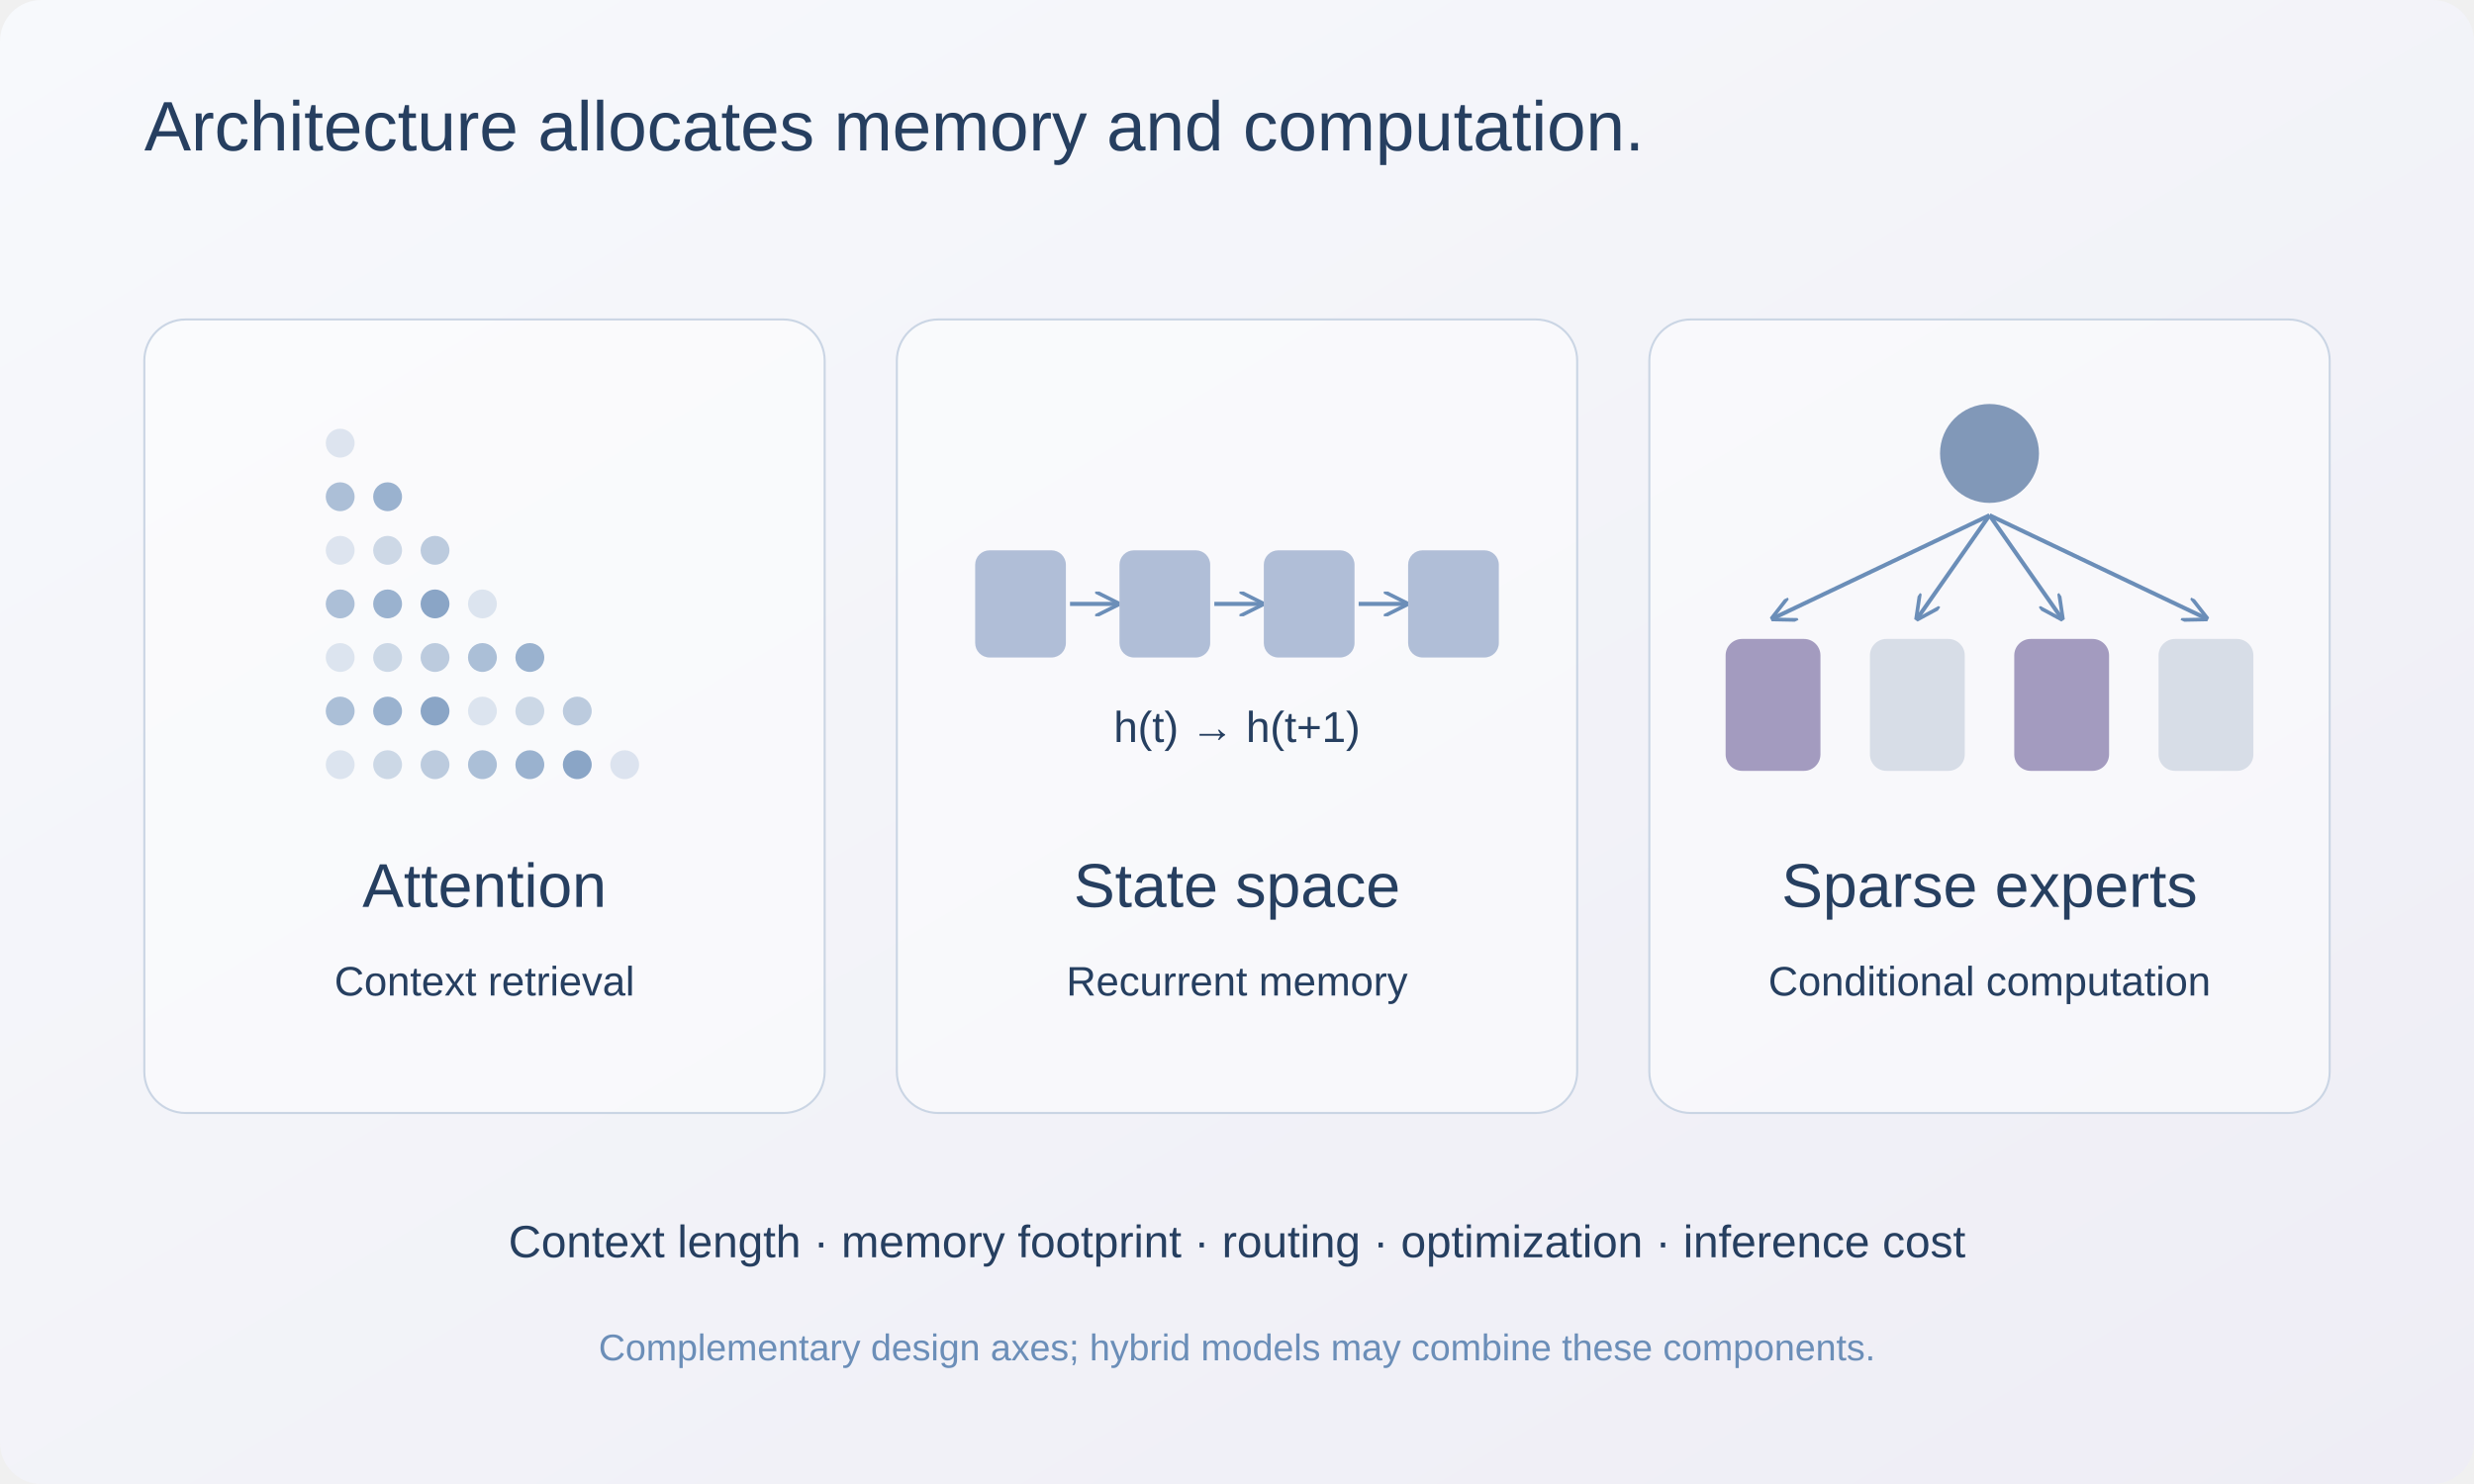
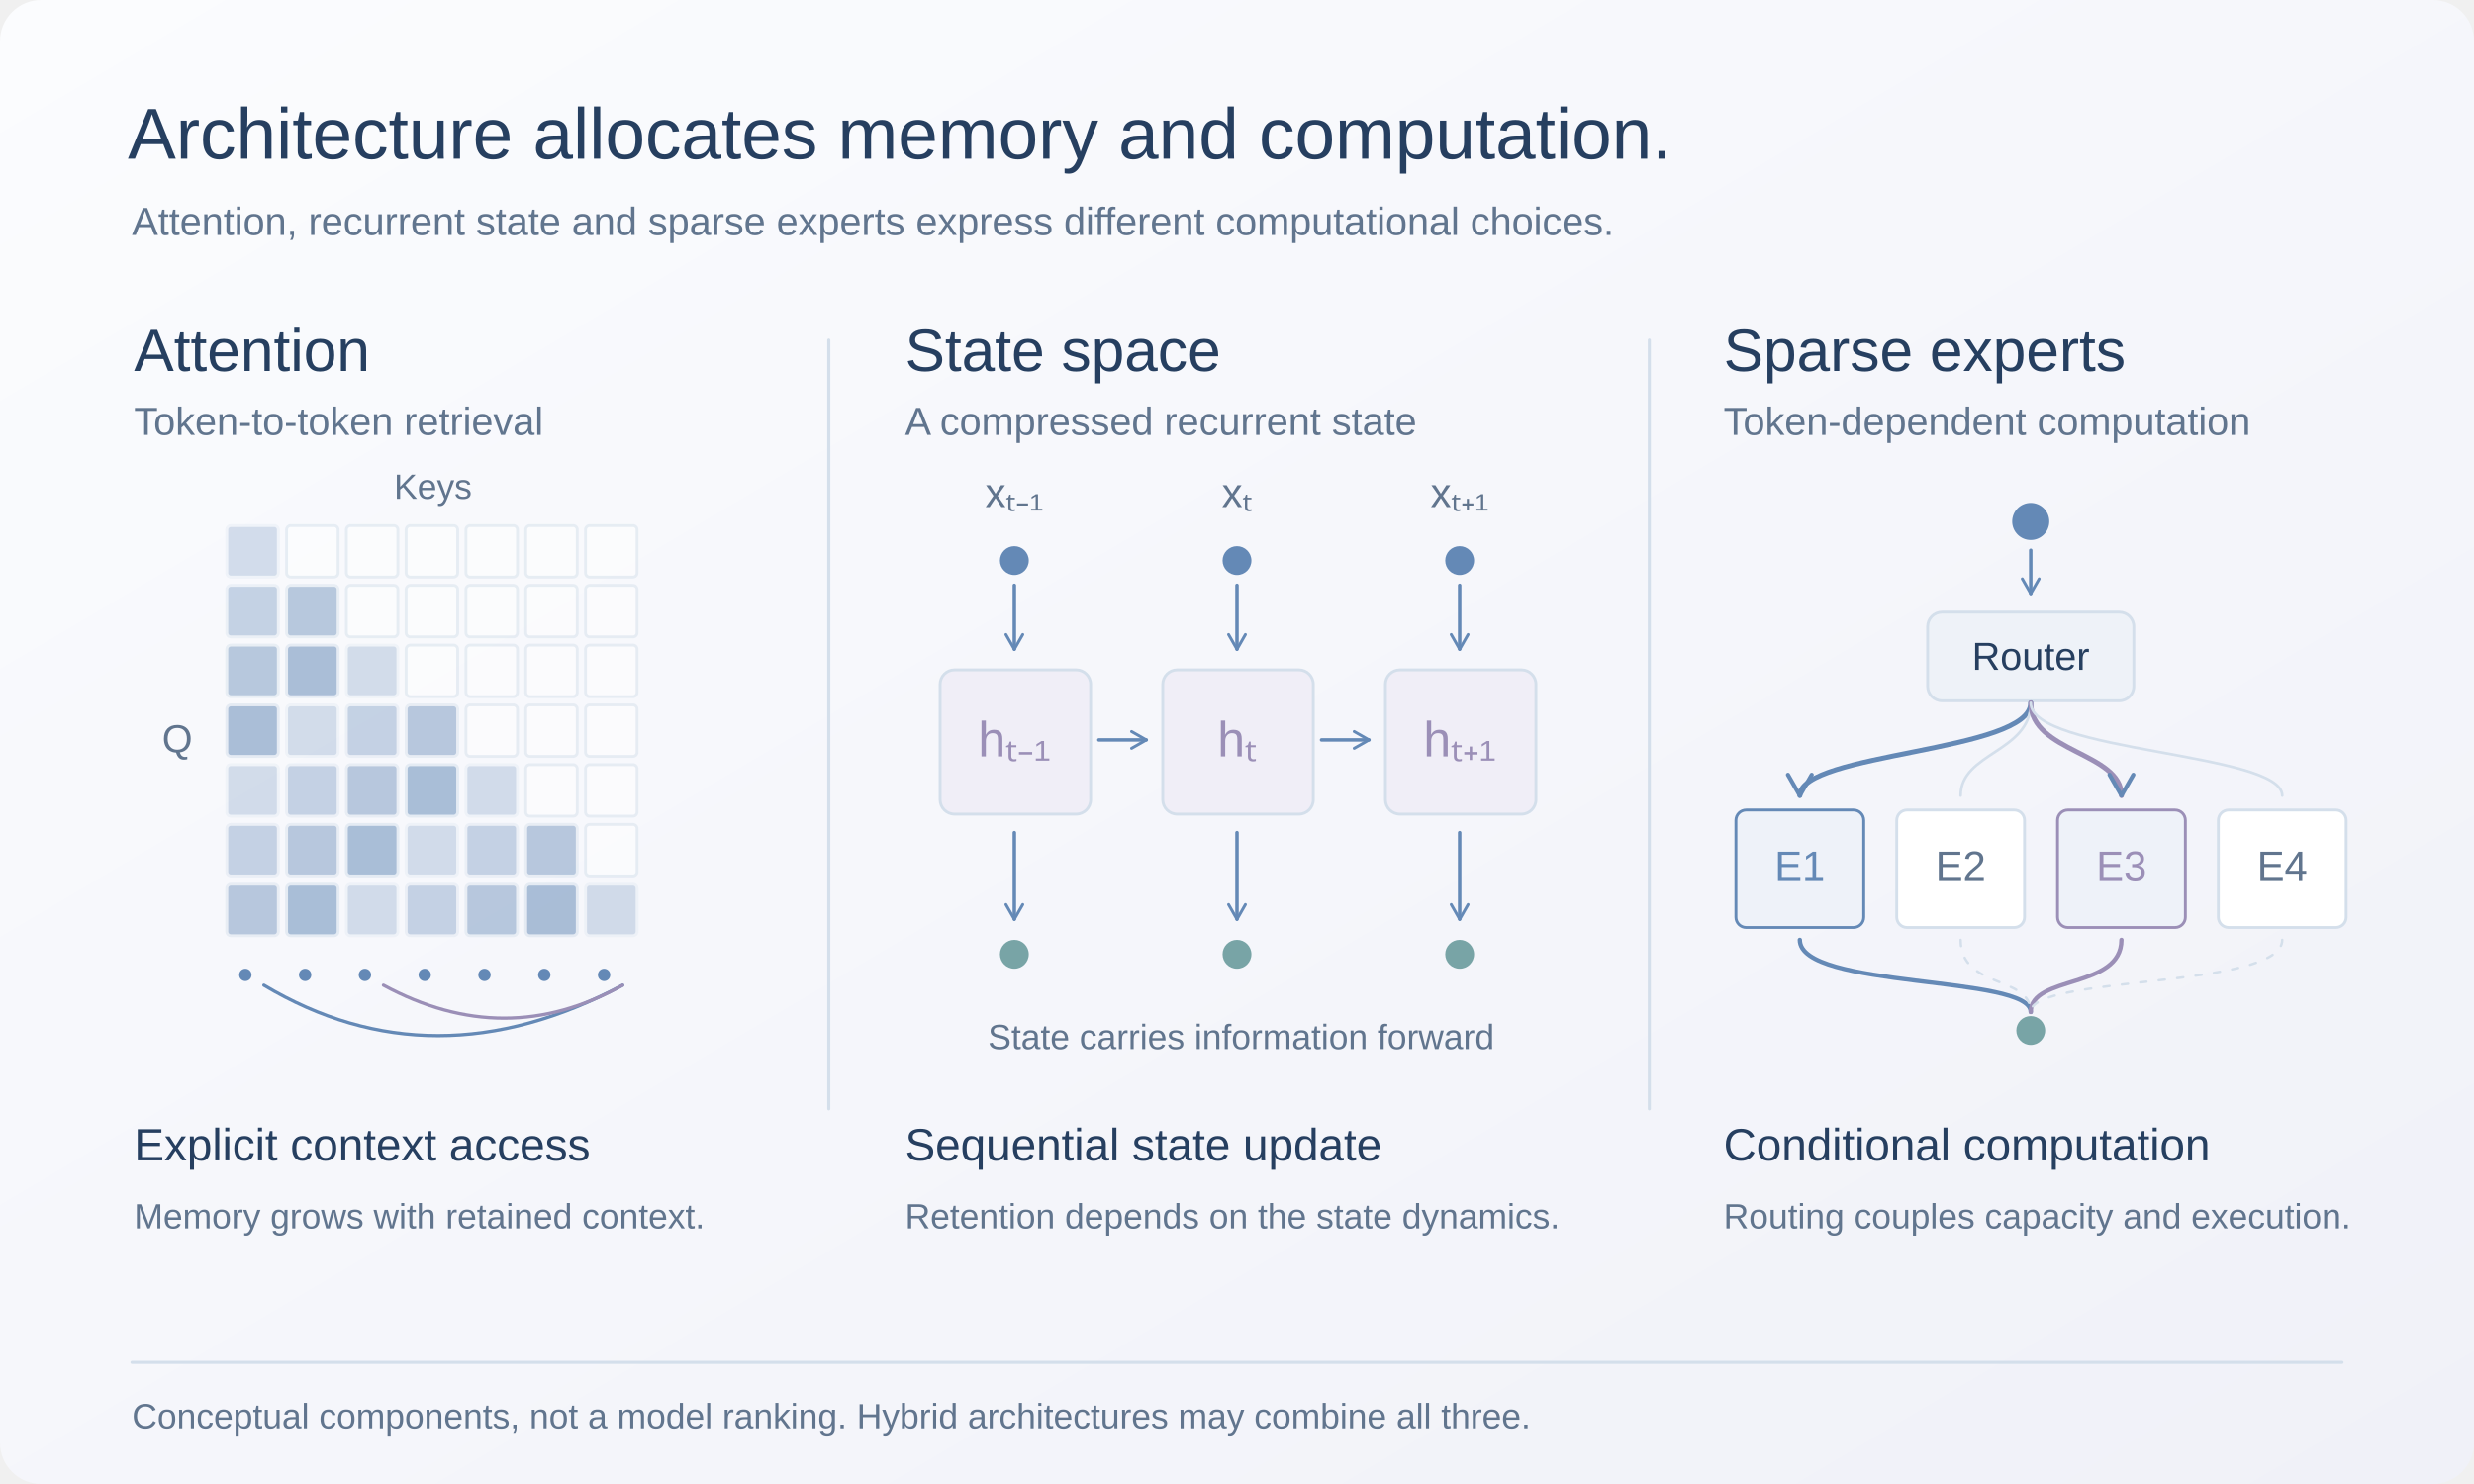
- <svg xmlns="http://www.w3.org/2000/svg" viewBox="0 0 1200 720" role="img" aria-label="Attention recurrent state and sparse expert computation">
+ <svg xmlns="http://www.w3.org/2000/svg" viewBox="0 0 1200 720" role="img" aria-label="Causal attention matrix, recurrent state updates and sparse expert routing shown with distinct diagrams.">
  <defs>
-     <linearGradient id="bg" x2="1" y2="1">
-       <stop stop-color="#f7f9fc" />
-       <stop offset="1" stop-color="#eeedf5" />
+     <linearGradient id="paper" x2="1" y2="1">
+       <stop stop-color="#fbfcfe" />
+       <stop offset="1" stop-color="#f0f1f8" />
    </linearGradient>
-     <marker id="arrow" viewBox="0 0 10 10" refX="9" refY="5" markerWidth="6" markerHeight="6" orient="auto-start-reverse">
-       <path d="M0 0L10 5L0 10" fill="none" stroke="#6b8eb8" stroke-width="1.5" />
+     <marker id="arrow" viewBox="0 0 10 10" refX="8" refY="5" markerWidth="6" markerHeight="6" orient="auto-start-reverse">
+       <path d="M1 1 L8 5 L1 9" fill="none" stroke="#6489b6" stroke-width="1.4" stroke-linecap="round" stroke-linejoin="round" />
    </marker>
  </defs>
-   <rect width="1200" height="720" rx="20" fill="url(#bg)" />
-   <g font-family="Arial,sans-serif" fill="#263f60">
-     <text x="70" y="73" font-size="34" text-anchor="start" fill="#263f60">Architecture allocates memory and computation.</text>
-     <rect x="70" y="155" width="330" height="385" rx="20" fill="white" fill-opacity=".48" stroke="#cad5e4" />
-     <circle cx="165" cy="215" r="7" fill="#6b8eb8" opacity="0.2" />
-     <circle cx="165" cy="241" r="7" fill="#6b8eb8" opacity="0.55" />
-     <circle cx="188" cy="241" r="7" fill="#6b8eb8" opacity="0.667" />
-     <circle cx="165" cy="267" r="7" fill="#6b8eb8" opacity="0.2" />
-     <circle cx="188" cy="267" r="7" fill="#6b8eb8" opacity="0.317" />
-     <circle cx="211" cy="267" r="7" fill="#6b8eb8" opacity="0.433" />
-     <circle cx="165" cy="293" r="7" fill="#6b8eb8" opacity="0.55" />
-     <circle cx="188" cy="293" r="7" fill="#6b8eb8" opacity="0.667" />
-     <circle cx="211" cy="293" r="7" fill="#6b8eb8" opacity="0.783" />
-     <circle cx="234" cy="293" r="7" fill="#6b8eb8" opacity="0.2" />
-     <circle cx="165" cy="319" r="7" fill="#6b8eb8" opacity="0.2" />
-     <circle cx="188" cy="319" r="7" fill="#6b8eb8" opacity="0.317" />
-     <circle cx="211" cy="319" r="7" fill="#6b8eb8" opacity="0.433" />
-     <circle cx="234" cy="319" r="7" fill="#6b8eb8" opacity="0.55" />
-     <circle cx="257" cy="319" r="7" fill="#6b8eb8" opacity="0.667" />
-     <circle cx="165" cy="345" r="7" fill="#6b8eb8" opacity="0.55" />
-     <circle cx="188" cy="345" r="7" fill="#6b8eb8" opacity="0.667" />
-     <circle cx="211" cy="345" r="7" fill="#6b8eb8" opacity="0.783" />
-     <circle cx="234" cy="345" r="7" fill="#6b8eb8" opacity="0.2" />
-     <circle cx="257" cy="345" r="7" fill="#6b8eb8" opacity="0.317" />
-     <circle cx="280" cy="345" r="7" fill="#6b8eb8" opacity="0.433" />
-     <circle cx="165" cy="371" r="7" fill="#6b8eb8" opacity="0.2" />
-     <circle cx="188" cy="371" r="7" fill="#6b8eb8" opacity="0.317" />
-     <circle cx="211" cy="371" r="7" fill="#6b8eb8" opacity="0.433" />
-     <circle cx="234" cy="371" r="7" fill="#6b8eb8" opacity="0.55" />
-     <circle cx="257" cy="371" r="7" fill="#6b8eb8" opacity="0.667" />
-     <circle cx="280" cy="371" r="7" fill="#6b8eb8" opacity="0.783" />
-     <circle cx="303" cy="371" r="7" fill="#6b8eb8" opacity="0.2" />
-     <text x="235" y="440" font-size="30" text-anchor="middle" fill="#263f60">Attention</text>
-     <text x="235" y="483" font-size="20" text-anchor="middle" fill="#263f60">Context retrieval</text>
-     <rect x="435" y="155" width="330" height="385" rx="20" fill="white" fill-opacity=".48" stroke="#cad5e4" />
-     <rect x="473" y="267" width="44" height="52" rx="7" fill="#b0bed7" />
-     <path d="M519 293L542 293" fill="none" stroke="#6b8eb8" stroke-width="2" marker-end="url(#arrow)" />
-     <rect x="543" y="267" width="44" height="52" rx="7" fill="#b0bed7" />
-     <path d="M589 293L612 293" fill="none" stroke="#6b8eb8" stroke-width="2" marker-end="url(#arrow)" />
-     <rect x="613" y="267" width="44" height="52" rx="7" fill="#b0bed7" />
-     <path d="M659 293L682 293" fill="none" stroke="#6b8eb8" stroke-width="2" marker-end="url(#arrow)" />
-     <rect x="683" y="267" width="44" height="52" rx="7" fill="#b0bed7" />
-     <text x="600" y="360" font-size="21" text-anchor="middle" fill="#263f60">h(t) → h(t+1)</text>
-     <text x="600" y="440" font-size="30" text-anchor="middle" fill="#263f60">State space</text>
-     <text x="600" y="483" font-size="20" text-anchor="middle" fill="#263f60">Recurrent memory</text>
-     <rect x="800" y="155" width="330" height="385" rx="20" fill="white" fill-opacity=".48" stroke="#cad5e4" />
-     <circle cx="965" cy="220" r="24" fill="#8198b8" />
-     <path d="M965 250L860 300" fill="none" stroke="#6b8eb8" stroke-width="2" marker-end="url(#arrow)" />
-     <rect x="837" y="310" width="46" height="64" rx="8" fill="#a39bbf" />
-     <path d="M965 250L930 300" fill="none" stroke="#6b8eb8" stroke-width="2" marker-end="url(#arrow)" />
-     <rect x="907" y="310" width="46" height="64" rx="8" fill="#d7dde7" />
-     <path d="M965 250L1000 300" fill="none" stroke="#6b8eb8" stroke-width="2" marker-end="url(#arrow)" />
-     <rect x="977" y="310" width="46" height="64" rx="8" fill="#a39bbf" />
-     <path d="M965 250L1070 300" fill="none" stroke="#6b8eb8" stroke-width="2" marker-end="url(#arrow)" />
-     <rect x="1047" y="310" width="46" height="64" rx="8" fill="#d7dde7" />
-     <text x="965" y="440" font-size="30" text-anchor="middle" fill="#263f60">Sparse experts</text>
-     <text x="965" y="483" font-size="20" text-anchor="middle" fill="#263f60">Conditional computation</text>
-     <text x="600" y="610" font-size="22" text-anchor="middle" fill="#263f60">Context length · memory footprint · routing · optimization · inference cost</text>
-     <text x="600" y="660" font-size="18" text-anchor="middle" fill="#6b8eb8">Complementary design axes; hybrid models may combine these components.</text>
+   <rect width="1200" height="720" rx="20" fill="url(#paper)" />
+   <g font-family="Arial, Helvetica, sans-serif" stroke-linecap="round" stroke-linejoin="round">
+     <text x="62" y="77" font-size="35" fill="#263f60" text-anchor="start" font-weight="500">Architecture allocates memory and computation.</text>
+     <text x="64" y="114" font-size="19" fill="#61758e" text-anchor="start" font-weight="400">Attention, recurrent state and sparse experts express different computational choices.</text>
+     <path d="M402 165 L402 538" fill="none" stroke="#d4dfeb" stroke-width="1.5" />
+     <path d="M800 165 L800 538" fill="none" stroke="#d4dfeb" stroke-width="1.5" />
+     <text x="65" y="180" font-size="29" fill="#263f60" text-anchor="start" font-weight="500">Attention</text>
+     <text x="65" y="211" font-size="19" fill="#61758e" text-anchor="start" font-weight="400">Token-to-token retrieval</text>
+     <rect x="110" y="255" width="25" height="25" rx="2" fill="#6489b6" stroke="#d4dfeb" stroke-width="1.4" opacity="0.26" />
+     <rect x="139" y="255" width="25" height="25" rx="2" fill="#fff" stroke="#d4dfeb" stroke-width="1.4" opacity="0.48" />
+     <rect x="168" y="255" width="25" height="25" rx="2" fill="#fff" stroke="#d4dfeb" stroke-width="1.4" opacity="0.48" />
+     <rect x="197" y="255" width="25" height="25" rx="2" fill="#fff" stroke="#d4dfeb" stroke-width="1.4" opacity="0.48" />
+     <rect x="226" y="255" width="25" height="25" rx="2" fill="#fff" stroke="#d4dfeb" stroke-width="1.4" opacity="0.48" />
+     <rect x="255" y="255" width="25" height="25" rx="2" fill="#fff" stroke="#d4dfeb" stroke-width="1.4" opacity="0.48" />
+     <rect x="284" y="255" width="25" height="25" rx="2" fill="#fff" stroke="#d4dfeb" stroke-width="1.4" opacity="0.48" />
+     <rect x="110" y="284" width="25" height="25" rx="2" fill="#6489b6" stroke="#d4dfeb" stroke-width="1.4" opacity="0.35" />
+     <rect x="139" y="284" width="25" height="25" rx="2" fill="#6489b6" stroke="#d4dfeb" stroke-width="1.4" opacity="0.44" />
+     <rect x="168" y="284" width="25" height="25" rx="2" fill="#fff" stroke="#d4dfeb" stroke-width="1.4" opacity="0.48" />
+     <rect x="197" y="284" width="25" height="25" rx="2" fill="#fff" stroke="#d4dfeb" stroke-width="1.4" opacity="0.48" />
+     <rect x="226" y="284" width="25" height="25" rx="2" fill="#fff" stroke="#d4dfeb" stroke-width="1.4" opacity="0.48" />
+     <rect x="255" y="284" width="25" height="25" rx="2" fill="#fff" stroke="#d4dfeb" stroke-width="1.4" opacity="0.48" />
+     <rect x="284" y="284" width="25" height="25" rx="2" fill="#fff" stroke="#d4dfeb" stroke-width="1.4" opacity="0.48" />
+     <rect x="110" y="313" width="25" height="25" rx="2" fill="#6489b6" stroke="#d4dfeb" stroke-width="1.4" opacity="0.44" />
+     <rect x="139" y="313" width="25" height="25" rx="2" fill="#6489b6" stroke="#d4dfeb" stroke-width="1.4" opacity="0.53" />
+     <rect x="168" y="313" width="25" height="25" rx="2" fill="#6489b6" stroke="#d4dfeb" stroke-width="1.4" opacity="0.26" />
+     <rect x="197" y="313" width="25" height="25" rx="2" fill="#fff" stroke="#d4dfeb" stroke-width="1.4" opacity="0.48" />
+     <rect x="226" y="313" width="25" height="25" rx="2" fill="#fff" stroke="#d4dfeb" stroke-width="1.4" opacity="0.48" />
+     <rect x="255" y="313" width="25" height="25" rx="2" fill="#fff" stroke="#d4dfeb" stroke-width="1.4" opacity="0.48" />
+     <rect x="284" y="313" width="25" height="25" rx="2" fill="#fff" stroke="#d4dfeb" stroke-width="1.4" opacity="0.48" />
+     <rect x="110" y="342" width="25" height="25" rx="2" fill="#6489b6" stroke="#d4dfeb" stroke-width="1.4" opacity="0.53" />
+     <rect x="139" y="342" width="25" height="25" rx="2" fill="#6489b6" stroke="#d4dfeb" stroke-width="1.4" opacity="0.26" />
+     <rect x="168" y="342" width="25" height="25" rx="2" fill="#6489b6" stroke="#d4dfeb" stroke-width="1.4" opacity="0.35" />
+     <rect x="197" y="342" width="25" height="25" rx="2" fill="#6489b6" stroke="#d4dfeb" stroke-width="1.4" opacity="0.44" />
+     <rect x="226" y="342" width="25" height="25" rx="2" fill="#fff" stroke="#d4dfeb" stroke-width="1.4" opacity="0.48" />
+     <rect x="255" y="342" width="25" height="25" rx="2" fill="#fff" stroke="#d4dfeb" stroke-width="1.4" opacity="0.48" />
+     <rect x="284" y="342" width="25" height="25" rx="2" fill="#fff" stroke="#d4dfeb" stroke-width="1.4" opacity="0.48" />
+     <rect x="110" y="371" width="25" height="25" rx="2" fill="#6489b6" stroke="#d4dfeb" stroke-width="1.4" opacity="0.26" />
+     <rect x="139" y="371" width="25" height="25" rx="2" fill="#6489b6" stroke="#d4dfeb" stroke-width="1.4" opacity="0.35" />
+     <rect x="168" y="371" width="25" height="25" rx="2" fill="#6489b6" stroke="#d4dfeb" stroke-width="1.4" opacity="0.44" />
+     <rect x="197" y="371" width="25" height="25" rx="2" fill="#6489b6" stroke="#d4dfeb" stroke-width="1.4" opacity="0.53" />
+     <rect x="226" y="371" width="25" height="25" rx="2" fill="#6489b6" stroke="#d4dfeb" stroke-width="1.4" opacity="0.26" />
+     <rect x="255" y="371" width="25" height="25" rx="2" fill="#fff" stroke="#d4dfeb" stroke-width="1.4" opacity="0.48" />
+     <rect x="284" y="371" width="25" height="25" rx="2" fill="#fff" stroke="#d4dfeb" stroke-width="1.4" opacity="0.48" />
+     <rect x="110" y="400" width="25" height="25" rx="2" fill="#6489b6" stroke="#d4dfeb" stroke-width="1.4" opacity="0.35" />
+     <rect x="139" y="400" width="25" height="25" rx="2" fill="#6489b6" stroke="#d4dfeb" stroke-width="1.4" opacity="0.44" />
+     <rect x="168" y="400" width="25" height="25" rx="2" fill="#6489b6" stroke="#d4dfeb" stroke-width="1.4" opacity="0.53" />
+     <rect x="197" y="400" width="25" height="25" rx="2" fill="#6489b6" stroke="#d4dfeb" stroke-width="1.4" opacity="0.26" />
+     <rect x="226" y="400" width="25" height="25" rx="2" fill="#6489b6" stroke="#d4dfeb" stroke-width="1.4" opacity="0.35" />
+     <rect x="255" y="400" width="25" height="25" rx="2" fill="#6489b6" stroke="#d4dfeb" stroke-width="1.4" opacity="0.44" />
+     <rect x="284" y="400" width="25" height="25" rx="2" fill="#fff" stroke="#d4dfeb" stroke-width="1.4" opacity="0.48" />
+     <rect x="110" y="429" width="25" height="25" rx="2" fill="#6489b6" stroke="#d4dfeb" stroke-width="1.4" opacity="0.44" />
+     <rect x="139" y="429" width="25" height="25" rx="2" fill="#6489b6" stroke="#d4dfeb" stroke-width="1.4" opacity="0.53" />
+     <rect x="168" y="429" width="25" height="25" rx="2" fill="#6489b6" stroke="#d4dfeb" stroke-width="1.4" opacity="0.26" />
+     <rect x="197" y="429" width="25" height="25" rx="2" fill="#6489b6" stroke="#d4dfeb" stroke-width="1.4" opacity="0.35" />
+     <rect x="226" y="429" width="25" height="25" rx="2" fill="#6489b6" stroke="#d4dfeb" stroke-width="1.4" opacity="0.44" />
+     <rect x="255" y="429" width="25" height="25" rx="2" fill="#6489b6" stroke="#d4dfeb" stroke-width="1.4" opacity="0.53" />
+     <rect x="284" y="429" width="25" height="25" rx="2" fill="#6489b6" stroke="#d4dfeb" stroke-width="1.4" opacity="0.26" />
+     <text x="210" y="242" font-size="17" fill="#61758e" text-anchor="middle" font-weight="400">Keys</text>
+     <text x="86" y="365" font-size="19" fill="#61758e" text-anchor="middle" font-weight="400">Q</text>
+     <circle cx="119.00" cy="473.00" r="3" fill="#6489b6" opacity="1" />
+     <circle cx="148.00" cy="473.00" r="3" fill="#6489b6" opacity="1" />
+     <circle cx="177.00" cy="473.00" r="3" fill="#6489b6" opacity="1" />
+     <circle cx="206.00" cy="473.00" r="3" fill="#6489b6" opacity="1" />
+     <circle cx="235.00" cy="473.00" r="3" fill="#6489b6" opacity="1" />
+     <circle cx="264.00" cy="473.00" r="3" fill="#6489b6" opacity="1" />
+     <circle cx="293.00" cy="473.00" r="3" fill="#6489b6" opacity="1" />
+     <path d="M128 478 Q210 527 302 478" fill="none" stroke="#6489b6" stroke-width="1.6" opacity="1" />
+     <path d="M186 478 Q245 510 302 478" fill="none" stroke="#9b8fb7" stroke-width="1.6" opacity="1" />
+     <text x="65" y="563" font-size="22" fill="#263f60" text-anchor="start" font-weight="400">Explicit context access</text>
+     <text x="65" y="596" font-size="17" fill="#61758e" text-anchor="start" font-weight="400">Memory grows with retained context.</text>
+     <text x="439" y="180" font-size="29" fill="#263f60" text-anchor="start" font-weight="500">State space</text>
+     <text x="439" y="211" font-size="19" fill="#61758e" text-anchor="start" font-weight="400">A compressed recurrent state</text>
+     <rect x="456" y="325" width="73" height="70" rx="7" fill="#f0eef7" stroke="#d4dfeb" stroke-width="1.4" opacity="1" />
+     <text x="492" y="367" font-size="24" fill="#9b8fb7" text-anchor="middle" font-weight="400">hₜ₋₁</text>
+     <circle cx="492.00" cy="272.00" r="7" fill="#6489b6" opacity="1" />
+     <path d="M492 284 L492 315" fill="none" stroke="#6489b6" stroke-width="1.7" marker-end="url(#arrow)" />
+     <text x="492" y="246" font-size="20" fill="#61758e" text-anchor="middle" font-weight="400">xₜ₋₁</text>
+     <path d="M492 404 L492 446" fill="none" stroke="#6489b6" stroke-width="1.7" marker-end="url(#arrow)" />
+     <circle cx="492.00" cy="463.00" r="7" fill="#78a4a6" opacity="1" />
+     <path d="M533 359 L556 359" fill="none" stroke="#6489b6" stroke-width="1.7" marker-end="url(#arrow)" />
+     <rect x="564" y="325" width="73" height="70" rx="7" fill="#f0eef7" stroke="#d4dfeb" stroke-width="1.4" opacity="1" />
+     <text x="600" y="367" font-size="24" fill="#9b8fb7" text-anchor="middle" font-weight="400">hₜ</text>
+     <circle cx="600.00" cy="272.00" r="7" fill="#6489b6" opacity="1" />
+     <path d="M600 284 L600 315" fill="none" stroke="#6489b6" stroke-width="1.7" marker-end="url(#arrow)" />
+     <text x="600" y="246" font-size="20" fill="#61758e" text-anchor="middle" font-weight="400">xₜ</text>
+     <path d="M600 404 L600 446" fill="none" stroke="#6489b6" stroke-width="1.7" marker-end="url(#arrow)" />
+     <circle cx="600.00" cy="463.00" r="7" fill="#78a4a6" opacity="1" />
+     <path d="M641 359 L664 359" fill="none" stroke="#6489b6" stroke-width="1.7" marker-end="url(#arrow)" />
+     <rect x="672" y="325" width="73" height="70" rx="7" fill="#f0eef7" stroke="#d4dfeb" stroke-width="1.4" opacity="1" />
+     <text x="708" y="367" font-size="24" fill="#9b8fb7" text-anchor="middle" font-weight="400">hₜ₊₁</text>
+     <circle cx="708.00" cy="272.00" r="7" fill="#6489b6" opacity="1" />
+     <path d="M708 284 L708 315" fill="none" stroke="#6489b6" stroke-width="1.7" marker-end="url(#arrow)" />
+     <text x="708" y="246" font-size="20" fill="#61758e" text-anchor="middle" font-weight="400">xₜ₊₁</text>
+     <path d="M708 404 L708 446" fill="none" stroke="#6489b6" stroke-width="1.7" marker-end="url(#arrow)" />
+     <circle cx="708.00" cy="463.00" r="7" fill="#78a4a6" opacity="1" />
+     <text x="602" y="509" font-size="17" fill="#61758e" text-anchor="middle" font-weight="400">State carries information forward</text>
+     <text x="439" y="563" font-size="22" fill="#263f60" text-anchor="start" font-weight="400">Sequential state update</text>
+     <text x="439" y="596" font-size="17" fill="#61758e" text-anchor="start" font-weight="400">Retention depends on the state dynamics.</text>
+     <text x="836" y="180" font-size="29" fill="#263f60" text-anchor="start" font-weight="500">Sparse experts</text>
+     <text x="836" y="211" font-size="19" fill="#61758e" text-anchor="start" font-weight="400">Token-dependent computation</text>
+     <circle cx="985.00" cy="253.00" r="9" fill="#6489b6" opacity="1" />
+     <path d="M985 267 L985 288" fill="none" stroke="#6489b6" stroke-width="1.7" marker-end="url(#arrow)" />
+     <rect x="935" y="297" width="100" height="43" rx="7" fill="#eef2f8" stroke="#d4dfeb" stroke-width="1.4" opacity="1" />
+     <text x="985" y="325" font-size="19" fill="#263f60" text-anchor="middle" font-weight="400">Router</text>
+     <path d="M985 341 C985 365 873 365 873 386" fill="none" stroke="#6489b6" stroke-width="2.4" opacity="1" marker-end="url(#arrow)" />
+     <rect x="842" y="393" width="62" height="57" rx="5" fill="#eef2f9" stroke="#6489b6" stroke-width="1.4" opacity="1" />
+     <text x="873" y="427" font-size="20" fill="#6489b6" text-anchor="middle" font-weight="400">E1</text>
+     <path d="M873 456 C873 480 985 473 985 491" fill="none" stroke="#6489b6" stroke-width="2.1" opacity="1" />
+     <path d="M985 341 C985 365 951 365 951 386" fill="none" stroke="#d4dfeb" stroke-width="1.3" opacity="1" />
+     <rect x="920" y="393" width="62" height="57" rx="5" fill="#fff" stroke="#d4dfeb" stroke-width="1.4" opacity="1" />
+     <text x="951" y="427" font-size="20" fill="#61758e" text-anchor="middle" font-weight="400">E2</text>
+     <path d="M951 456 C951 480 985 473 985 491" fill="none" stroke="#d4dfeb" stroke-width="1.2" opacity="1" stroke-dasharray="3 6" />
+     <path d="M985 341 C985 365 1029 365 1029 386" fill="none" stroke="#9b8fb7" stroke-width="2.4" opacity="1" marker-end="url(#arrow)" />
+     <rect x="998" y="393" width="62" height="57" rx="5" fill="#eef2f9" stroke="#9b8fb7" stroke-width="1.4" opacity="1" />
+     <text x="1029" y="427" font-size="20" fill="#9b8fb7" text-anchor="middle" font-weight="400">E3</text>
+     <path d="M1029 456 C1029 480 985 473 985 491" fill="none" stroke="#9b8fb7" stroke-width="2.1" opacity="1" />
+     <path d="M985 341 C985 365 1107 365 1107 386" fill="none" stroke="#d4dfeb" stroke-width="1.3" opacity="1" />
+     <rect x="1076" y="393" width="62" height="57" rx="5" fill="#fff" stroke="#d4dfeb" stroke-width="1.4" opacity="1" />
+     <text x="1107" y="427" font-size="20" fill="#61758e" text-anchor="middle" font-weight="400">E4</text>
+     <path d="M1107 456 C1107 480 985 473 985 491" fill="none" stroke="#d4dfeb" stroke-width="1.2" opacity="1" stroke-dasharray="3 6" />
+     <circle cx="985.00" cy="500.00" r="7" fill="#78a4a6" opacity="1" />
+     <text x="836" y="563" font-size="22" fill="#263f60" text-anchor="start" font-weight="400">Conditional computation</text>
+     <text x="836" y="596" font-size="17" fill="#61758e" text-anchor="start" font-weight="400">Routing couples capacity and execution.</text>
+     <path d="M64 661 L1136 661" fill="none" stroke="#d4dfeb" stroke-width="1.5" />
+     <text x="64" y="693" font-size="17" fill="#61758e" text-anchor="start" font-weight="400">Conceptual components, not a model ranking. Hybrid architectures may combine all three.</text>
  </g>
</svg>
